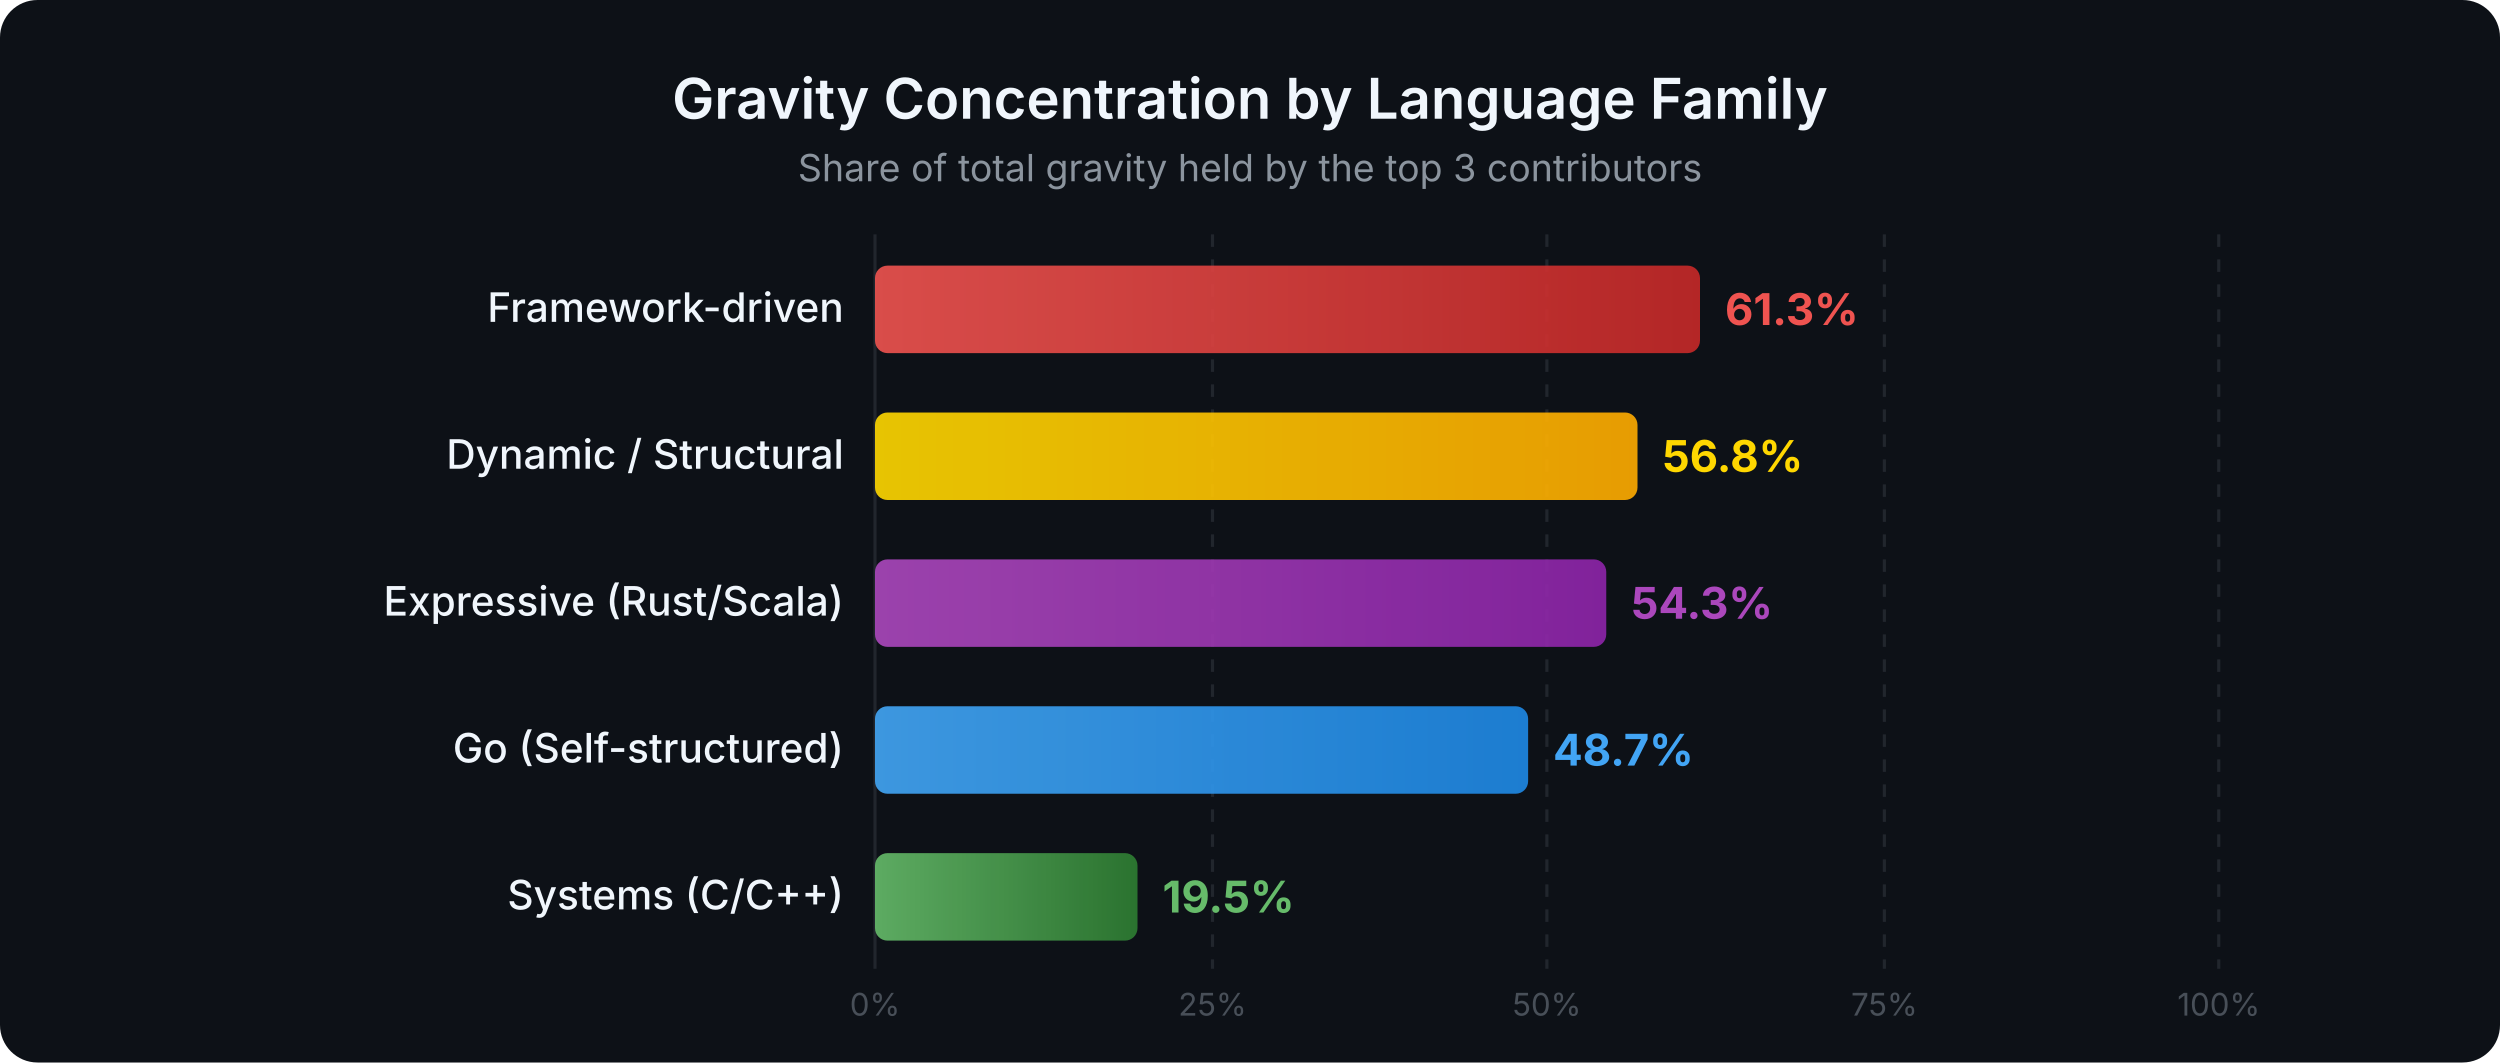
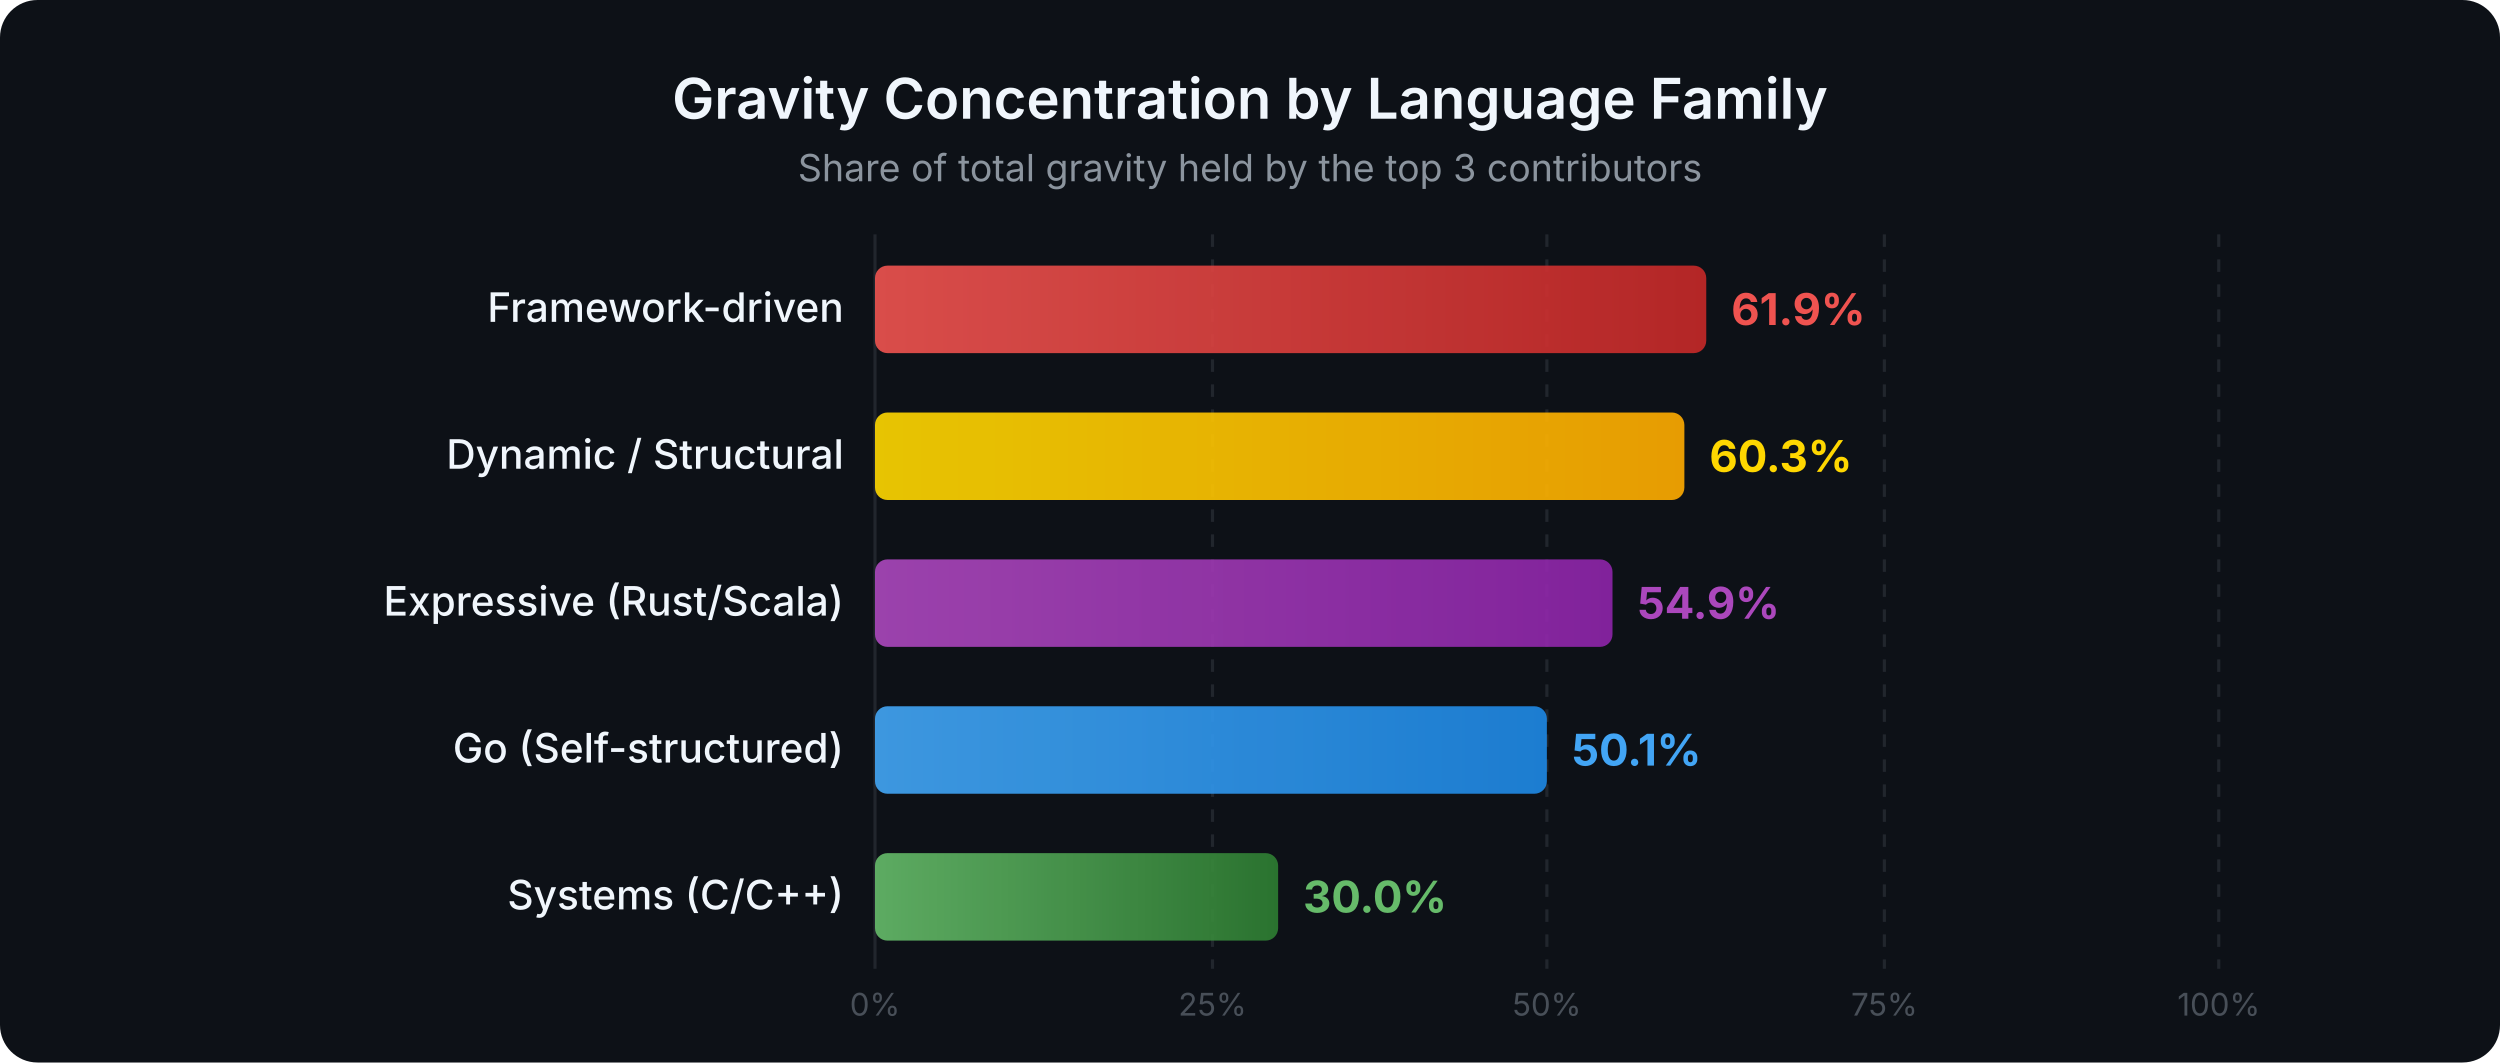
<svg xmlns="http://www.w3.org/2000/svg" width="800" height="340" viewBox="0 0 800 340">
  <defs>
    <linearGradient id="gc-fw" x1="0" y1="0" x2="1" y2="0">
      <stop offset="0%" stop-color="#ef5350" />
      <stop offset="100%" stop-color="#c62828" />
    </linearGradient>
    <linearGradient id="gc-dyn" x1="0" y1="0" x2="1" y2="0">
      <stop offset="0%" stop-color="#ffd700" />
      <stop offset="100%" stop-color="#ffab00" />
    </linearGradient>
    <linearGradient id="gc-exp" x1="0" y1="0" x2="1" y2="0">
      <stop offset="0%" stop-color="#ab47bc" />
      <stop offset="100%" stop-color="#8e24aa" />
    </linearGradient>
    <linearGradient id="gc-go" x1="0" y1="0" x2="1" y2="0">
      <stop offset="0%" stop-color="#42a5f5" />
      <stop offset="100%" stop-color="#1e88e5" />
    </linearGradient>
    <linearGradient id="gc-sys" x1="0" y1="0" x2="1" y2="0">
      <stop offset="0%" stop-color="#66bb6a" />
      <stop offset="100%" stop-color="#2e7d32" />
    </linearGradient>
  </defs>
  <rect width="800" height="340" fill="#0d1117" rx="12" />
  <text x="400" y="38" text-anchor="middle" fill="#f0f6fc" font-family="-apple-system,BlinkMacSystemFont,'Segoe UI',sans-serif" font-size="18" font-weight="600">Gravity Concentration by Language Family</text>
  <text x="400" y="58" text-anchor="middle" fill="#8b949e" font-family="-apple-system,BlinkMacSystemFont,'Segoe UI',sans-serif" font-size="12">Share of total gravity held by the top 3 contributors</text>
  <line x1="280" y1="75" x2="280" y2="310" stroke="#21262d" stroke-width="1" />
  <line x1="388" y1="75" x2="388" y2="310" stroke="#21262d" stroke-width="1" stroke-dasharray="4,4" />
  <line x1="495" y1="75" x2="495" y2="310" stroke="#21262d" stroke-width="1" stroke-dasharray="4,4" />
  <line x1="603" y1="75" x2="603" y2="310" stroke="#21262d" stroke-width="1" stroke-dasharray="4,4" />
  <line x1="710" y1="75" x2="710" y2="310" stroke="#21262d" stroke-width="1" stroke-dasharray="4,4" />
  <text x="280" y="325" text-anchor="middle" fill="#484f58" font-family="-apple-system,sans-serif" font-size="10">0%</text>
  <text x="388" y="325" text-anchor="middle" fill="#484f58" font-family="-apple-system,sans-serif" font-size="10">25%</text>
  <text x="495" y="325" text-anchor="middle" fill="#484f58" font-family="-apple-system,sans-serif" font-size="10">50%</text>
  <text x="603" y="325" text-anchor="middle" fill="#484f58" font-family="-apple-system,sans-serif" font-size="10">75%</text>
  <text x="710" y="325" text-anchor="middle" fill="#484f58" font-family="-apple-system,sans-serif" font-size="10">100%</text>
  <text x="270" y="103" text-anchor="end" fill="#f0f6fc" font-family="-apple-system,sans-serif" font-size="13" font-weight="500">Framework-driven</text>
-   <rect x="280" y="85" width="264" height="28" rx="4" fill="url(#gc-fw)" opacity="0.9" />
-   <text x="552" y="104" fill="#ef5350" font-family="-apple-system,sans-serif" font-size="14" font-weight="700">61.3%</text>
+   <rect x="280" y="85" width="266" height="28" rx="4" fill="url(#gc-fw)" opacity="0.9" />
+   <text x="554" y="104" fill="#ef5350" font-family="-apple-system,sans-serif" font-size="14" font-weight="700">61.9%</text>
  <text x="270" y="150" text-anchor="end" fill="#f0f6fc" font-family="-apple-system,sans-serif" font-size="13" font-weight="500">Dynamic / Structural</text>
-   <rect x="280" y="132" width="244" height="28" rx="4" fill="url(#gc-dyn)" opacity="0.9" />
-   <text x="532" y="151" fill="#ffd700" font-family="-apple-system,sans-serif" font-size="14" font-weight="700">56.8%</text>
+   <rect x="280" y="132" width="259" height="28" rx="4" fill="url(#gc-dyn)" opacity="0.9" />
+   <text x="547" y="151" fill="#ffd700" font-family="-apple-system,sans-serif" font-size="14" font-weight="700">60.3%</text>
  <text x="270" y="197" text-anchor="end" fill="#f0f6fc" font-family="-apple-system,sans-serif" font-size="13" font-weight="500">Expressive (Rust/Scala)</text>
-   <rect x="280" y="179" width="234" height="28" rx="4" fill="url(#gc-exp)" opacity="0.9" />
-   <text x="522" y="198" fill="#ab47bc" font-family="-apple-system,sans-serif" font-size="14" font-weight="700">54.3%</text>
+   <rect x="280" y="179" width="236" height="28" rx="4" fill="url(#gc-exp)" opacity="0.9" />
+   <text x="524" y="198" fill="#ab47bc" font-family="-apple-system,sans-serif" font-size="14" font-weight="700">54.9%</text>
  <text x="270" y="244" text-anchor="end" fill="#f0f6fc" font-family="-apple-system,sans-serif" font-size="13" font-weight="500">Go (Self-structured)</text>
-   <rect x="280" y="226" width="209" height="28" rx="4" fill="url(#gc-go)" opacity="0.9" />
-   <text x="497" y="245" fill="#42a5f5" font-family="-apple-system,sans-serif" font-size="14" font-weight="700">48.7%</text>
+   <rect x="280" y="226" width="215" height="28" rx="4" fill="url(#gc-go)" opacity="0.9" />
+   <text x="503" y="245" fill="#42a5f5" font-family="-apple-system,sans-serif" font-size="14" font-weight="700">50.1%</text>
  <text x="270" y="291" text-anchor="end" fill="#f0f6fc" font-family="-apple-system,sans-serif" font-size="13" font-weight="500">Systems (C/C++)</text>
-   <rect x="280" y="273" width="84" height="28" rx="4" fill="url(#gc-sys)" opacity="0.9" />
-   <text x="372" y="292" fill="#66bb6a" font-family="-apple-system,sans-serif" font-size="14" font-weight="700">19.5%</text>
+   <rect x="280" y="273" width="129" height="28" rx="4" fill="url(#gc-sys)" opacity="0.9" />
+   <text x="417" y="292" fill="#66bb6a" font-family="-apple-system,sans-serif" font-size="14" font-weight="700">30.0%</text>
</svg>
